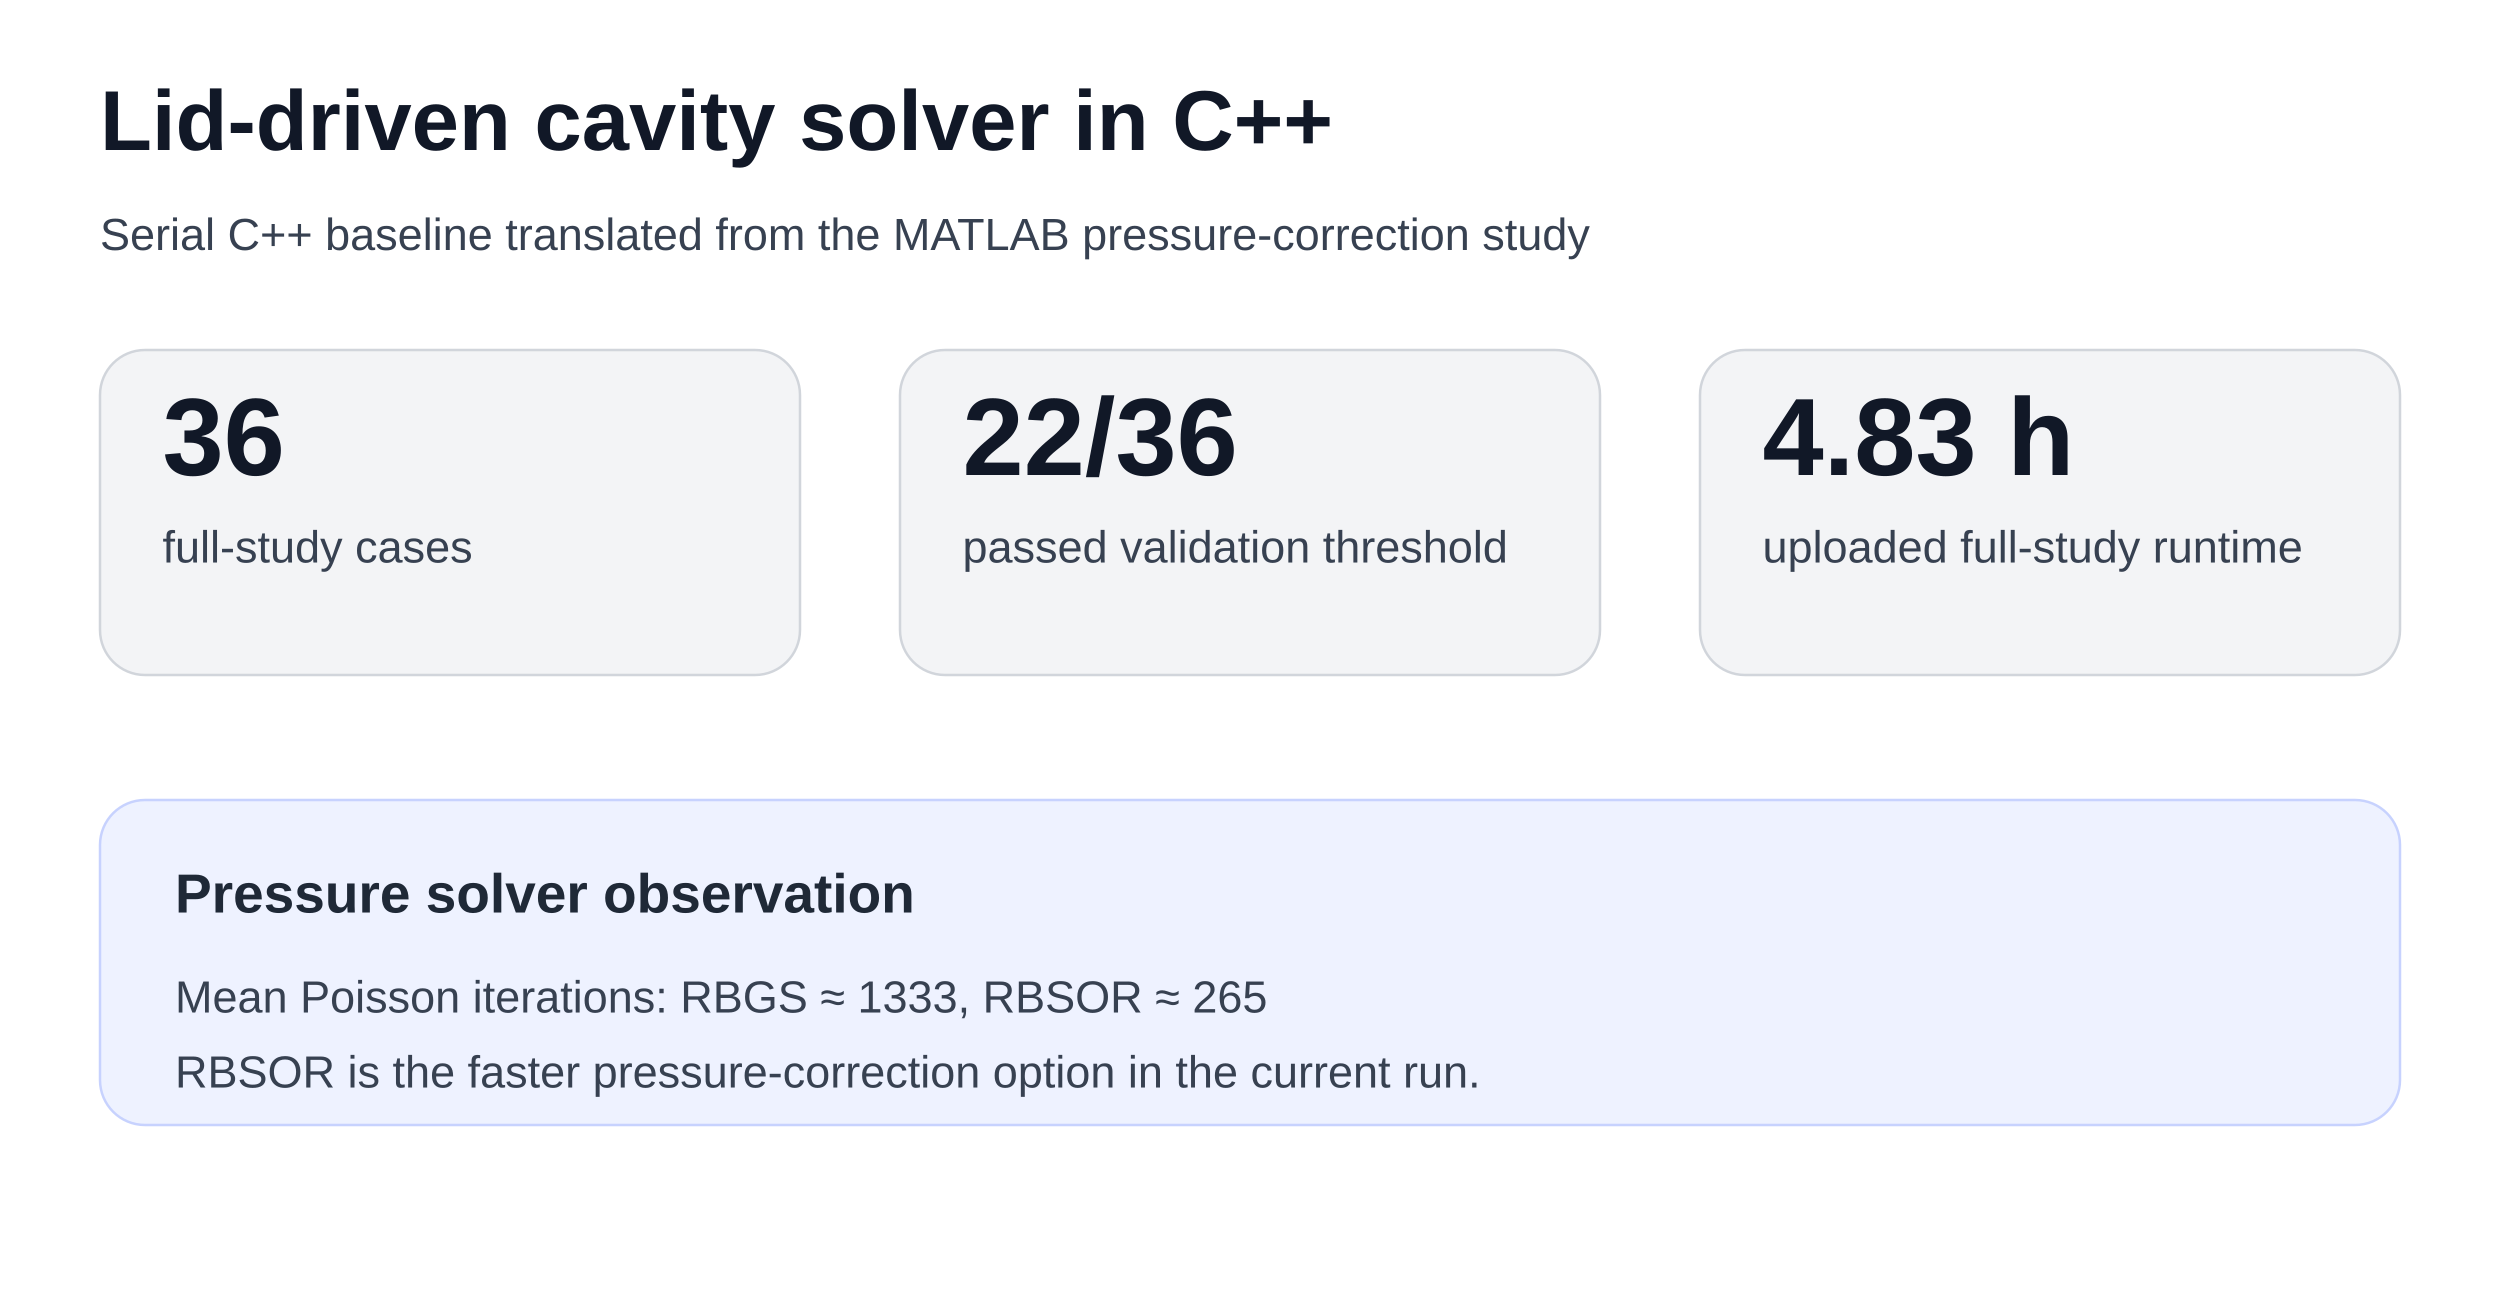
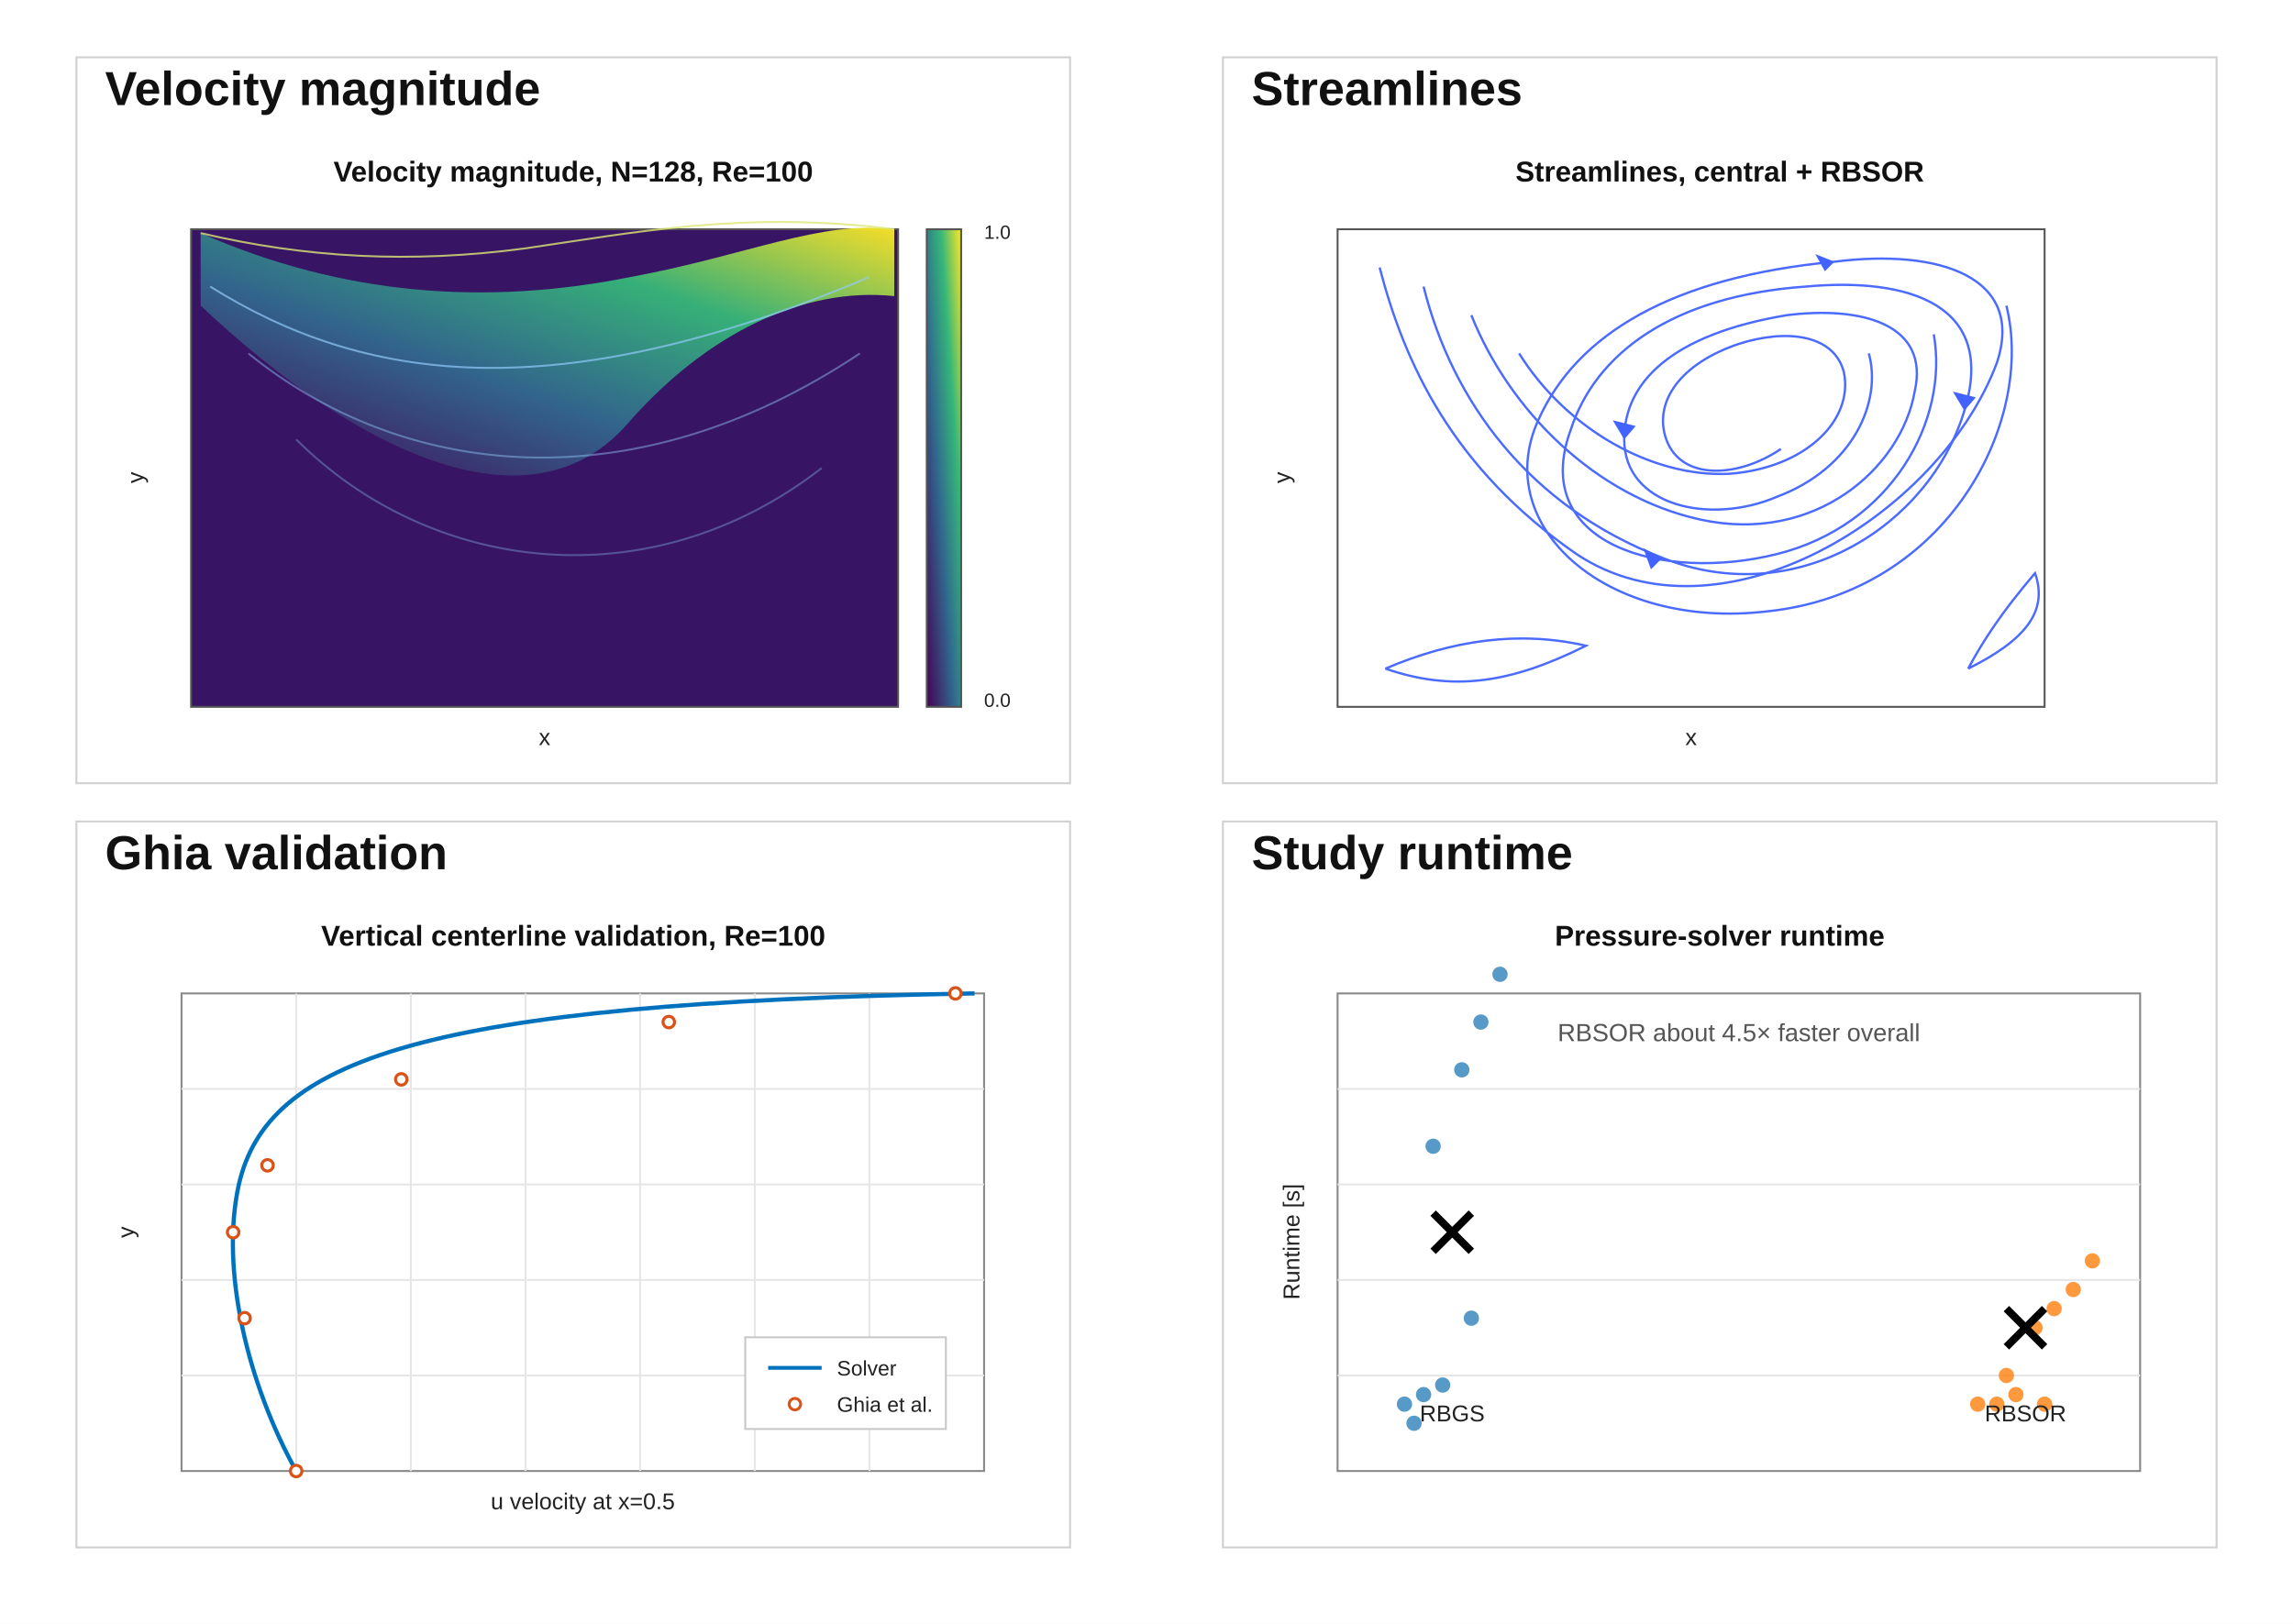
- <svg xmlns="http://www.w3.org/2000/svg" width="1000" height="520" viewBox="0 0 1000 520">
+ <svg xmlns="http://www.w3.org/2000/svg" width="1200" height="850" viewBox="0 0 1200 850">
  <rect width="100%" height="100%" fill="#ffffff" />
-   <text x="40" y="60" font-family="Arial, sans-serif" font-size="34" font-weight="700" fill="#111827">Lid-driven cavity solver in C++</text>
-   <text x="40" y="100" font-family="Arial, sans-serif" font-size="18" fill="#374151">Serial C++ baseline translated from the MATLAB pressure-correction study</text>
-   <rect x="40" y="140" width="280" height="130" rx="18" fill="#f3f4f6" stroke="#d1d5db" />
-   <text x="65" y="190" font-family="Arial, sans-serif" font-size="44" font-weight="700" fill="#111827">36</text>
-   <text x="65" y="225" font-family="Arial, sans-serif" font-size="18" fill="#374151">full-study cases</text>
-   <rect x="360" y="140" width="280" height="130" rx="18" fill="#f3f4f6" stroke="#d1d5db" />
-   <text x="385" y="190" font-family="Arial, sans-serif" font-size="44" font-weight="700" fill="#111827">22/36</text>
-   <text x="385" y="225" font-family="Arial, sans-serif" font-size="18" fill="#374151">passed validation threshold</text>
-   <rect x="680" y="140" width="280" height="130" rx="18" fill="#f3f4f6" stroke="#d1d5db" />
-   <text x="705" y="190" font-family="Arial, sans-serif" font-size="44" font-weight="700" fill="#111827">4.83 h</text>
-   <text x="705" y="225" font-family="Arial, sans-serif" font-size="18" fill="#374151">uploaded full-study runtime</text>
-   <rect x="40" y="320" width="920" height="130" rx="18" fill="#eef2ff" stroke="#c7d2fe" />
-   <text x="70" y="365" font-family="Arial, sans-serif" font-size="22" font-weight="700" fill="#1f2937">Pressure solver observation</text>
-   <text x="70" y="405" font-family="Arial, sans-serif" font-size="18" fill="#374151">Mean Poisson iterations: RBGS ≈ 1333, RBSOR ≈ 265</text>
-   <text x="70" y="435" font-family="Arial, sans-serif" font-size="18" fill="#374151">RBSOR is the faster pressure-correction option in the current run.</text>
+   <text x="55" y="55" font-family="Arial, sans-serif" font-size="25" font-weight="700" fill="#111111">Velocity magnitude</text>
+   <text x="655" y="55" font-family="Arial, sans-serif" font-size="25" font-weight="700" fill="#111111">Streamlines</text>
+   <text x="55" y="455" font-family="Arial, sans-serif" font-size="25" font-weight="700" fill="#111111">Ghia validation</text>
+   <text x="655" y="455" font-family="Arial, sans-serif" font-size="25" font-weight="700" fill="#111111">Study runtime</text>
+   <rect x="40" y="30" width="520" height="380" fill="none" stroke="#d0d0d0" stroke-width="1" />
+   <rect x="640" y="30" width="520" height="380" fill="none" stroke="#d0d0d0" stroke-width="1" />
+   <rect x="40" y="430" width="520" height="380" fill="none" stroke="#d0d0d0" stroke-width="1" />
+   <rect x="640" y="430" width="520" height="380" fill="none" stroke="#d0d0d0" stroke-width="1" />
+   <text x="300" y="95" text-anchor="middle" font-family="Arial, sans-serif" font-size="15" font-weight="700" fill="#111111">Velocity magnitude, N=128, Re=100</text>
+   <text x="900" y="95" text-anchor="middle" font-family="Arial, sans-serif" font-size="15" font-weight="700" fill="#111111">Streamlines, central + RBSOR</text>
+   <text x="300" y="495" text-anchor="middle" font-family="Arial, sans-serif" font-size="15" font-weight="700" fill="#111111">Vertical centerline validation, Re=100</text>
+   <text x="900" y="495" text-anchor="middle" font-family="Arial, sans-serif" font-size="15" font-weight="700" fill="#111111">Pressure-solver runtime</text>
+   <defs>
+     <linearGradient id="speedGrad" x1="0" x2="1" y1="1" y2="0">
+       <stop offset="0%" stop-color="#440154" />
+       <stop offset="40%" stop-color="#31688e" />
+       <stop offset="70%" stop-color="#35b779" />
+       <stop offset="100%" stop-color="#fde725" />
+     </linearGradient>
+   </defs>
+   <rect x="100" y="120" width="370" height="250" fill="#381464" stroke="#555" />
+   <path d="M105 122 C180 155 255 160 330 145 C390 134 430 115 468 120 L468 155 C420 150 370 175 330 220 C280 280 190 240 105 160 Z" fill="url(#speedGrad)" opacity="0.95" />
+   <path d="M105 122 C160 135 215 138 275 130 C330 122 390 110 468 120" fill="none" stroke="#dce775" stroke-width="1" opacity="0.8" />
+   <path d="M110 150 C190 200 290 215 455 145" fill="none" stroke="#90caf9" stroke-width="1" opacity="0.7" />
+   <path d="M130 185 C210 250 330 265 450 185" fill="none" stroke="#90caf9" stroke-width="1" opacity="0.45" />
+   <path d="M155 230 C225 300 340 315 430 245" fill="none" stroke="#90caf9" stroke-width="1" opacity="0.35" />
+   <text x="285" y="390" text-anchor="middle" font-family="Arial, sans-serif" font-size="12" fill="#222">x</text>
+   <text x="75" y="250" text-anchor="middle" font-family="Arial, sans-serif" font-size="12" fill="#222" transform="rotate(-90 75 250)">y</text>
+   <rect x="485" y="120" width="18" height="250" fill="url(#speedGrad)" stroke="#555" />
+   <text x="515" y="125" font-family="Arial, sans-serif" font-size="10" fill="#222">1.0</text>
+   <text x="515" y="370" font-family="Arial, sans-serif" font-size="10" fill="#222">0.0</text>
+   <rect x="700" y="120" width="370" height="250" fill="#ffffff" stroke="#555" />
+   <g fill="none" stroke="#4263ff" stroke-width="1.2" opacity="0.95">
+     <path d="M722 140 C735 190 760 245 825 290 C900 340 1015 270 1045 190 C1060 145 1015 130 960 137 C875 145 825 175 805 220 C780 275 840 330 925 320 C1020 310 1065 220 1050 160" />
+     <path d="M745 150 C760 210 800 265 870 292 C940 320 1010 275 1028 215 C1045 160 1000 145 945 150 C875 155 835 185 822 225 C800 285 870 305 930 290 C990 275 1020 220 1012 175" />
+     <path d="M770 165 C790 215 835 260 890 272 C950 285 995 245 1002 205 C1010 170 975 160 935 165 C875 175 850 200 850 230 C850 265 895 275 930 260 C970 245 985 210 978 185" />
+     <path d="M795 185 C820 225 865 250 905 248 C945 245 970 220 965 195 C960 175 935 172 910 180 C880 190 865 210 872 230 C880 252 910 250 932 235" />
+     <path d="M725 350 C760 335 795 330 830 338 C790 358 760 362 725 350" />
+     <path d="M1030 350 C1060 335 1072 320 1065 300 C1048 320 1038 335 1030 350" />
+   </g>
+   <g fill="#4263ff">
+     <polygon points="960,137 950,133 955,142" />
+     <polygon points="1028,215 1022,205 1034,208" />
+     <polygon points="870,292 860,287 864,298" />
+     <polygon points="850,230 844,220 856,223" />
+   </g>
+   <text x="885" y="390" text-anchor="middle" font-family="Arial, sans-serif" font-size="12" fill="#222">x</text>
+   <text x="675" y="250" text-anchor="middle" font-family="Arial, sans-serif" font-size="12" fill="#222" transform="rotate(-90 675 250)">y</text>
+   <rect x="95" y="520" width="420" height="250" fill="#fff" stroke="#888" />
+   <g stroke="#e6e6e6" stroke-width="1">
+     <line x1="95" y1="570" x2="515" y2="570" />
+     <line x1="95" y1="620" x2="515" y2="620" />
+     <line x1="95" y1="670" x2="515" y2="670" />
+     <line x1="95" y1="720" x2="515" y2="720" />
+     <line x1="155" y1="520" x2="155" y2="770" />
+     <line x1="215" y1="520" x2="215" y2="770" />
+     <line x1="275" y1="520" x2="275" y2="770" />
+     <line x1="335" y1="520" x2="335" y2="770" />
+     <line x1="395" y1="520" x2="395" y2="770" />
+     <line x1="455" y1="520" x2="455" y2="770" />
+   </g>
+   <path d="M155 770 C130 725 115 665 125 620 C140 555 220 525 510 520" fill="none" stroke="#0072bd" stroke-width="2.2" />
+   <g fill="#fff" stroke="#d95319" stroke-width="1.6">
+     <circle cx="155" cy="770" r="3" />
+     <circle cx="128" cy="690" r="3" />
+     <circle cx="122" cy="645" r="3" />
+     <circle cx="140" cy="610" r="3" />
+     <circle cx="210" cy="565" r="3" />
+     <circle cx="350" cy="535" r="3" />
+     <circle cx="500" cy="520" r="3" />
+   </g>
+   <text x="305" y="790" text-anchor="middle" font-family="Arial, sans-serif" font-size="12" fill="#222">u velocity at x=0.5</text>
+   <text x="70" y="645" text-anchor="middle" font-family="Arial, sans-serif" font-size="12" fill="#222" transform="rotate(-90 70 645)">y</text>
+   <rect x="390" y="700" width="105" height="48" fill="#fff" stroke="#c8c8c8" />
+   <line x1="402" y1="716" x2="430" y2="716" stroke="#0072bd" stroke-width="2" />
+   <text x="438" y="720" font-family="Arial, sans-serif" font-size="11" fill="#222">Solver</text>
+   <circle cx="416" cy="735" r="3" fill="#fff" stroke="#d95319" stroke-width="1.5" />
+   <text x="438" y="739" font-family="Arial, sans-serif" font-size="11" fill="#222">Ghia et al.</text>
+   <rect x="700" y="520" width="420" height="250" fill="#fff" stroke="#888" />
+   <g stroke="#e6e6e6" stroke-width="1">
+     <line x1="700" y1="720" x2="1120" y2="720" />
+     <line x1="700" y1="670" x2="1120" y2="670" />
+     <line x1="700" y1="620" x2="1120" y2="620" />
+     <line x1="700" y1="570" x2="1120" y2="570" />
+   </g>
+   <g fill="#1f77b4" opacity="0.75">
+     <circle cx="735" cy="735" r="4" />
+     <circle cx="745" cy="730" r="4" />
+     <circle cx="755" cy="725" r="4" />
+     <circle cx="750" cy="600" r="4" />
+     <circle cx="765" cy="560" r="4" />
+     <circle cx="775" cy="535" r="4" />
+     <circle cx="785" cy="510" r="4" />
+     <circle cx="770" cy="690" r="4" />
+     <circle cx="740" cy="745" r="4" />
+   </g>
+   <g fill="#ff7f0e" opacity="0.80">
+     <circle cx="1035" cy="735" r="4" />
+     <circle cx="1045" cy="735" r="4" />
+     <circle cx="1055" cy="730" r="4" />
+     <circle cx="1065" cy="695" r="4" />
+     <circle cx="1075" cy="685" r="4" />
+     <circle cx="1085" cy="675" r="4" />
+     <circle cx="1095" cy="660" r="4" />
+     <circle cx="1050" cy="720" r="4" />
+     <circle cx="1070" cy="735" r="4" />
+   </g>
+   <text x="760" y="744" text-anchor="middle" font-family="Arial, sans-serif" font-size="12" fill="#222">RBGS</text>
+   <text x="1060" y="744" text-anchor="middle" font-family="Arial, sans-serif" font-size="12" fill="#222">RBSOR</text>
+   <text x="680" y="650" text-anchor="middle" font-family="Arial, sans-serif" font-size="12" fill="#222" transform="rotate(-90 680 650)">Runtime [s]</text>
+   <text x="910" y="545" text-anchor="middle" font-family="Arial, sans-serif" font-size="13" fill="#555">RBSOR about 4.5× faster overall</text>
+   <path d="M750 655 L770 635 M770 655 L750 635" stroke="#000" stroke-width="4" />
+   <path d="M1050 705 L1070 685 M1070 705 L1050 685" stroke="#000" stroke-width="4" />
</svg>
